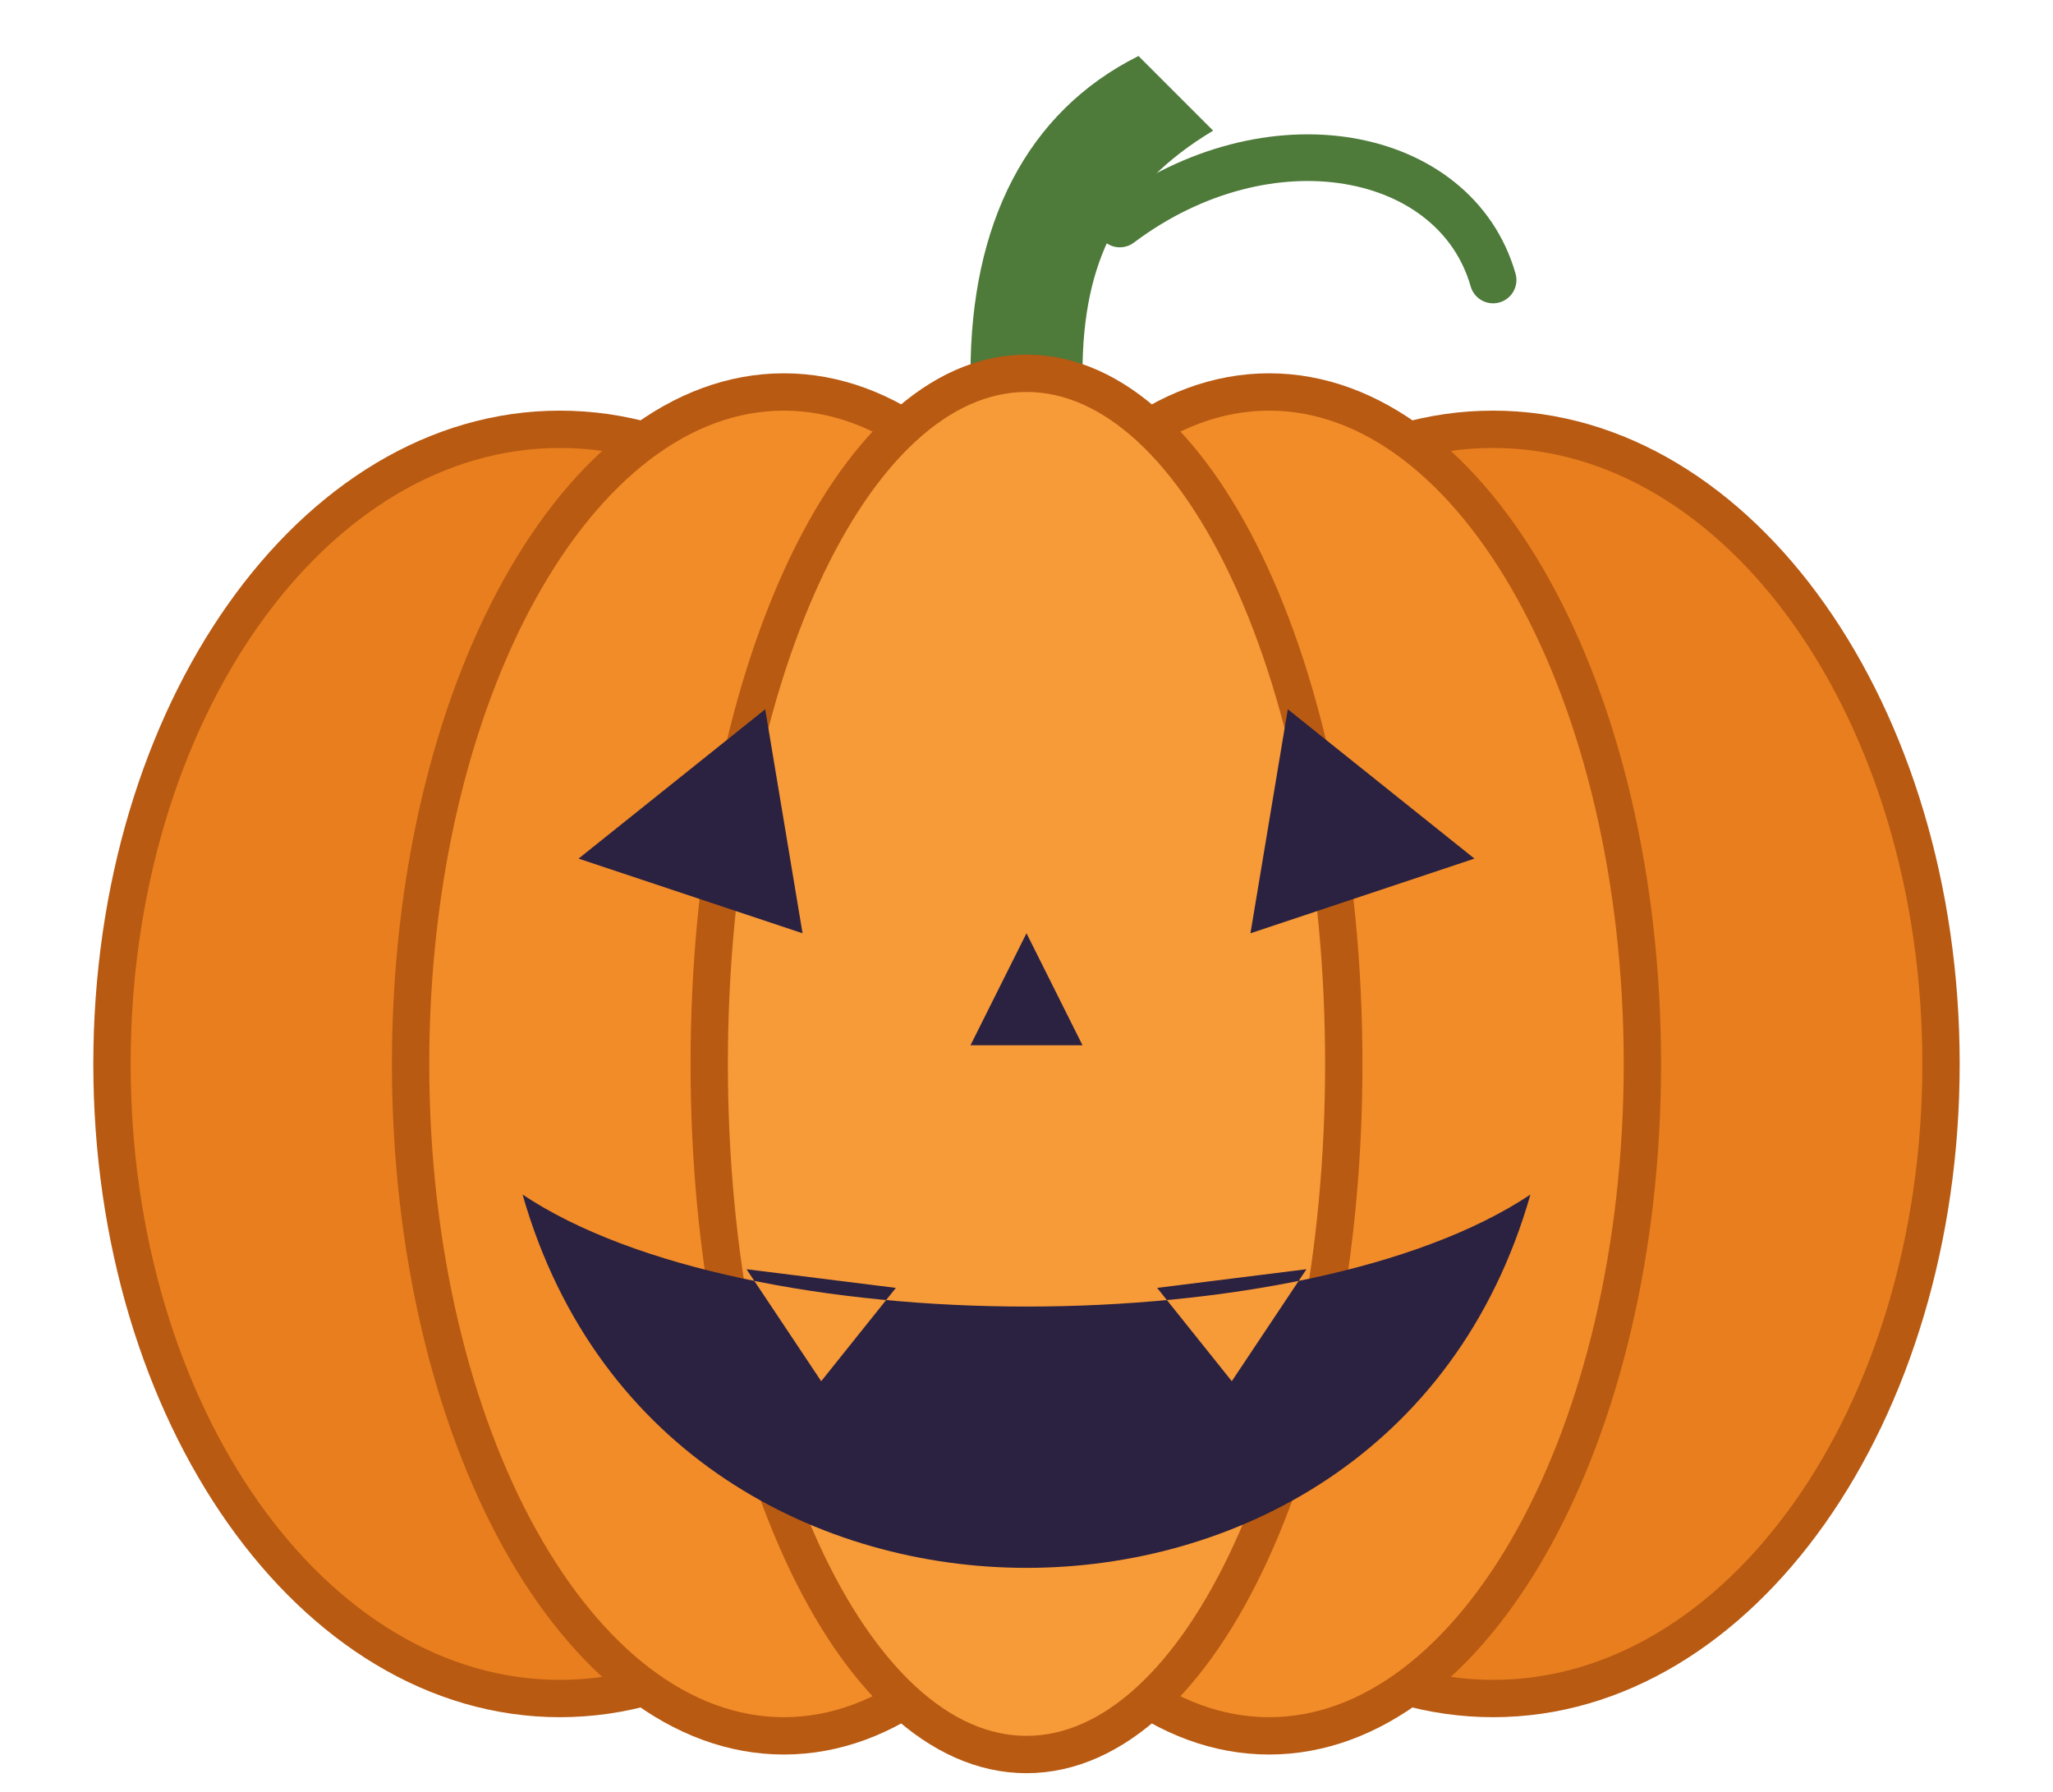
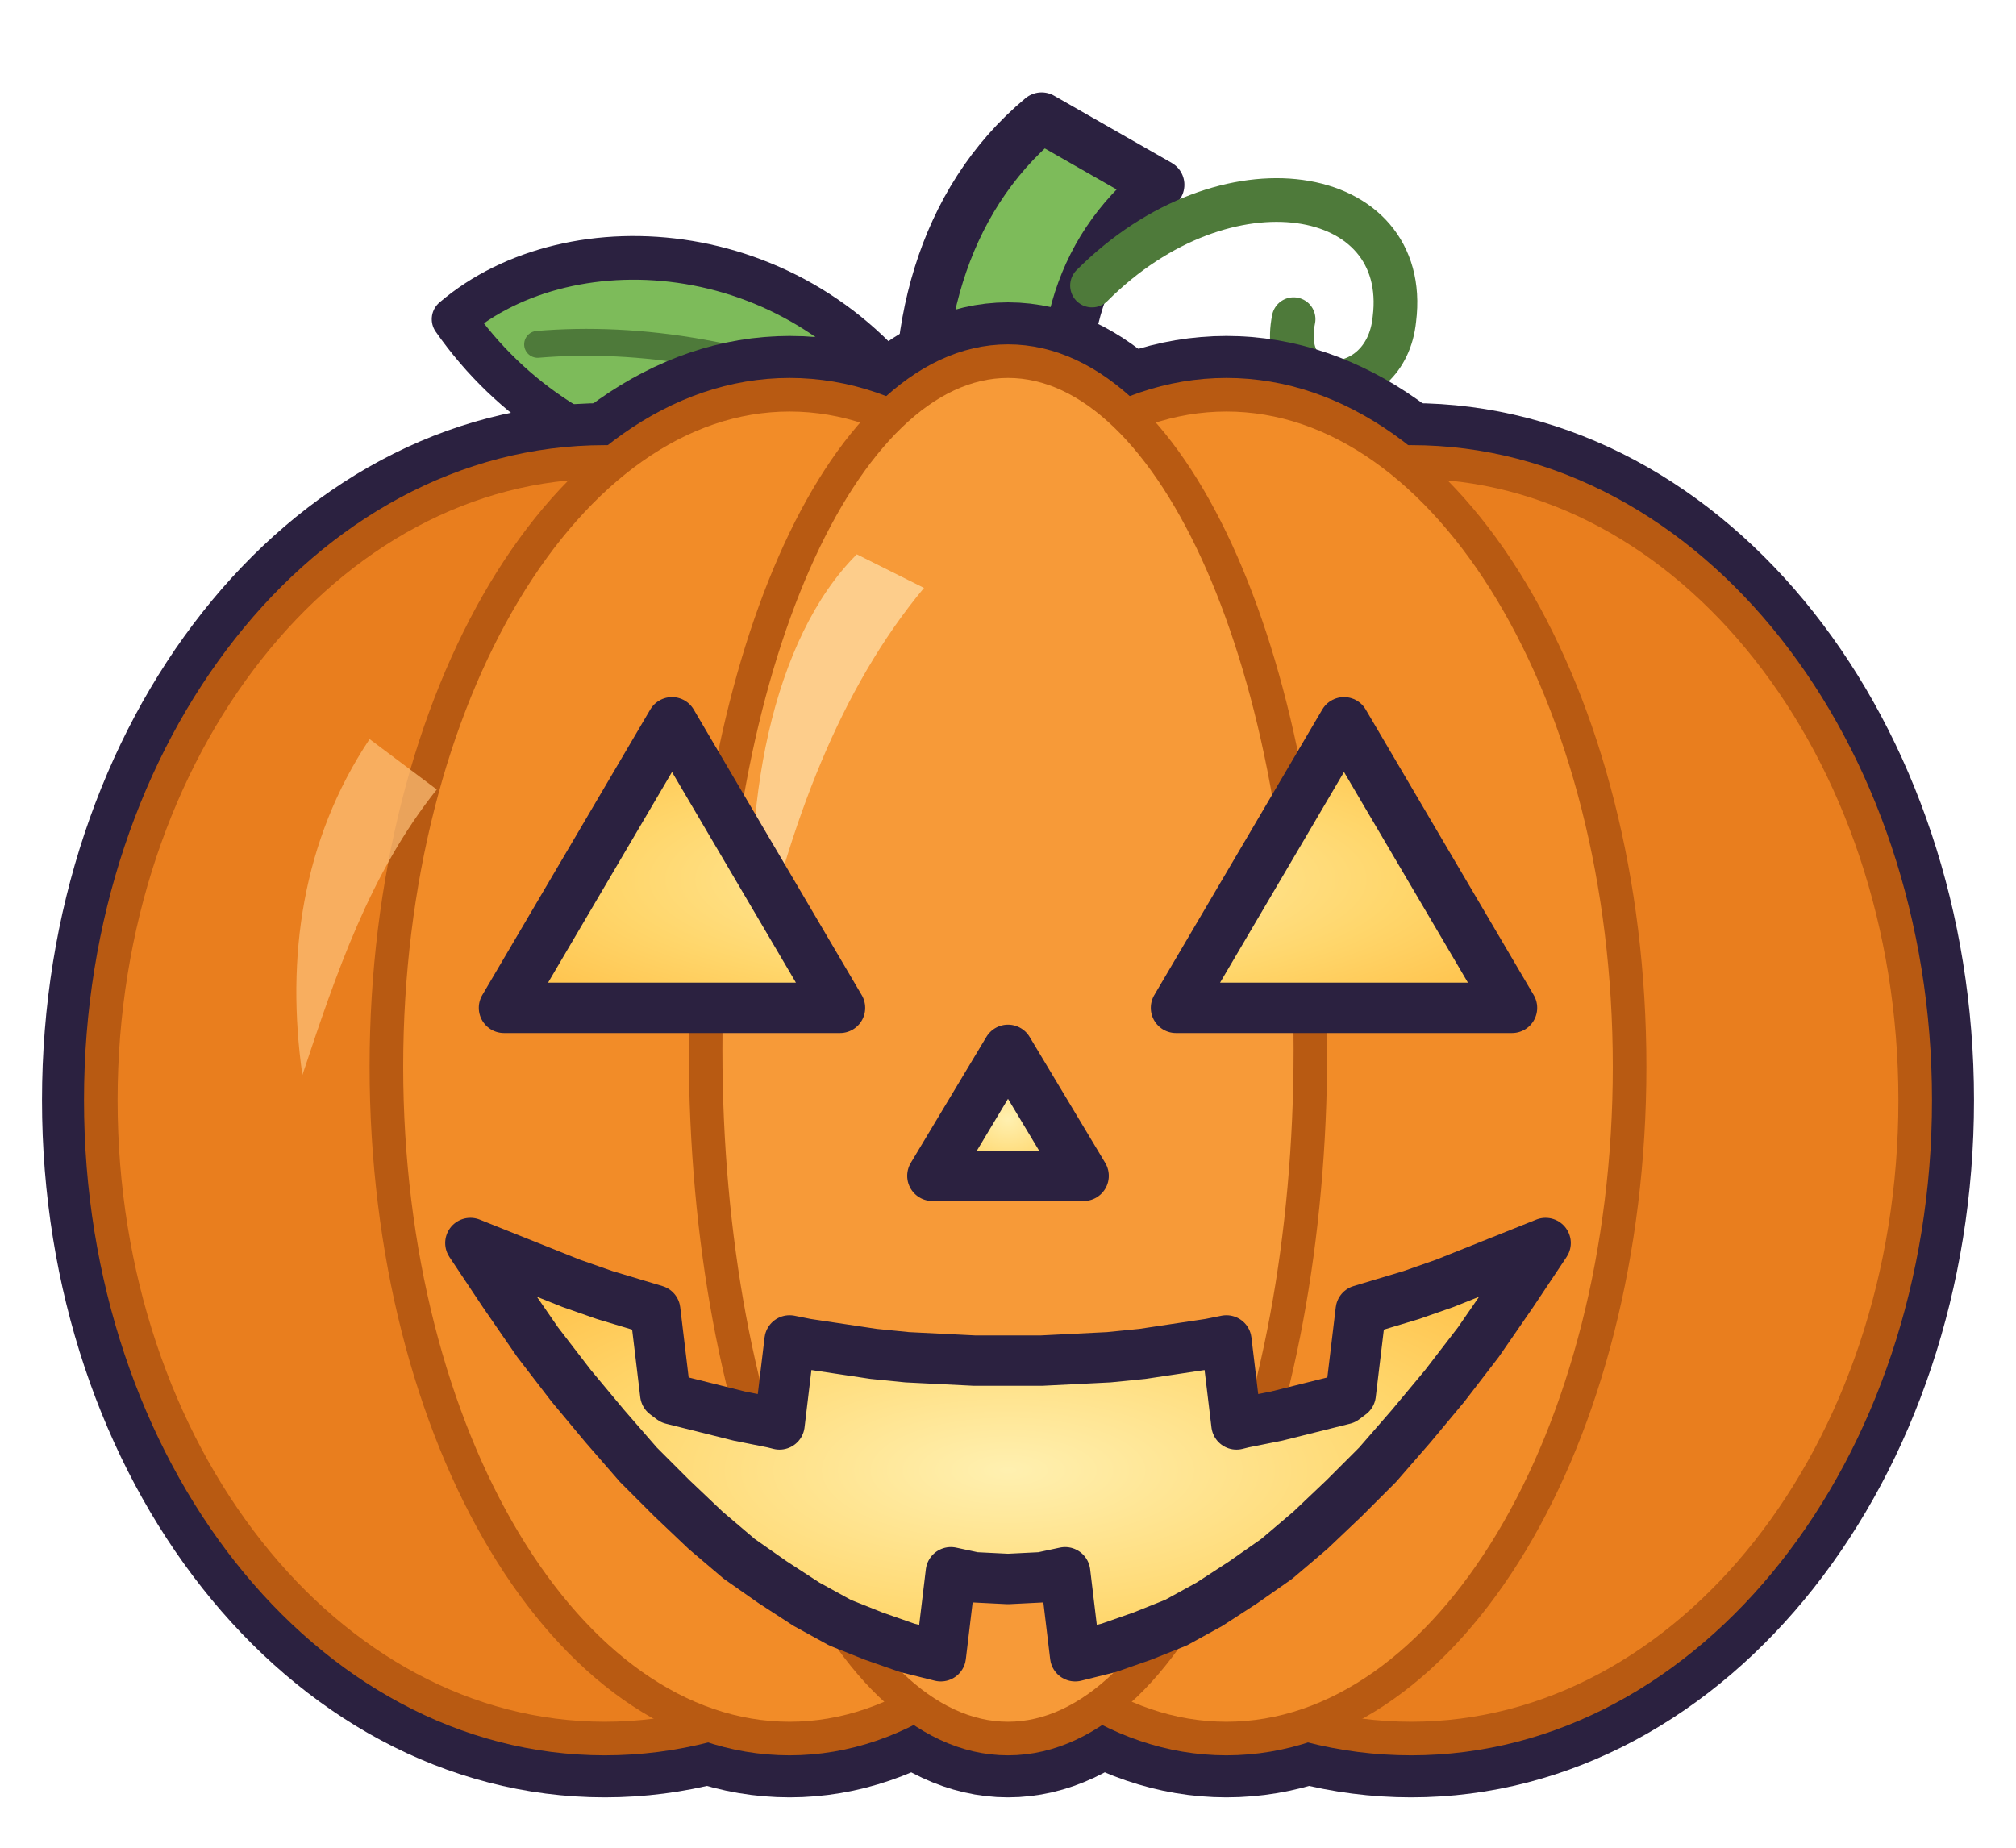
- <svg xmlns="http://www.w3.org/2000/svg" viewBox="0 0 110 96">
-   <path fill="#4E7A3A" d="M52 20C52 12 55 6 61 3L65 7C60 10 58 14 58 20Z" />
-   <path fill="none" stroke="#4E7A3A" stroke-width="2.5" stroke-linecap="round" d="M60 12C68 6 78 8 80 15" />
-   <g stroke="#B85A12" stroke-width="2">
-     <ellipse cx="30" cy="57" rx="24" ry="34" fill="#E97E1E" />
-     <ellipse cx="80" cy="57" rx="24" ry="34" fill="#E97E1E" />
-     <ellipse cx="42" cy="57" rx="20" ry="36" fill="#F28C28" />
-     <ellipse cx="68" cy="57" rx="20" ry="36" fill="#F28C28" />
-     <ellipse cx="55" cy="57" rx="17" ry="37" fill="#F79A38" />
+ <svg xmlns="http://www.w3.org/2000/svg" viewBox="0 0 120 110">
+   <defs>
+     <radialGradient id="a" cx=".5" cy=".55" r=".65">
+       <stop offset="0" stop-color="#fff0b0" />
+       <stop offset=".6" stop-color="#ffd66b" />
+       <stop offset="1" stop-color="#ffbe45" />
+     </radialGradient>
+   </defs>
+   <path fill="#7dbb5a" stroke="#2b2140" stroke-linejoin="round" stroke-width="3" d="M55 28c-1-8 1-16 7-21l7 4c-5 4-6.5 10-5 17Z" />
+   <path fill="none" stroke="#4e7a3a" stroke-linecap="round" stroke-width="2.6" d="M65 17c8-8 19-6 18 2-.5 5-7 5-6 0" />
+   <path fill="#7dbb5a" stroke="#2b2140" stroke-linejoin="round" stroke-width="2.6" d="M55 25c-7-11-21-12-28-6 7 10 20 12 28 6Z" />
+   <path fill="none" stroke="#4e7a3a" stroke-linecap="round" stroke-width="1.6" d="M53 24.5c-8-3.5-15-4.5-21-4" />
+   <g fill="#2b2140" stroke="#2b2140" stroke-width="7">
+     <ellipse cx="36" cy="65.5" rx="30" ry="38" />
+     <ellipse cx="84" cy="65.5" rx="30" ry="38" />
+     <ellipse cx="47" cy="63.5" rx="24" ry="40" />
+     <ellipse cx="73" cy="63.5" rx="24" ry="40" />
+     <ellipse cx="60" cy="62.5" rx="18" ry="41" />
  </g>
-   <g fill="#2B2140">
-     <path d="M31 46L41 38L43 50ZM79 46L69 38L67 50Z" />
-     <path d="M52 56L55 50L58 56Z" />
-     <path d="M28 64C40 72 70 72 82 64C78 78 66 84 55 84C44 84 32 78 28 64ZM40 68L44 74L48 69ZM62 69L66 74L70 68Z" fill-rule="evenodd" />
+   <g stroke="#b85a12" stroke-width="2">
+     <ellipse cx="36" cy="65.5" fill="#e97e1e" rx="30" ry="38" />
+     <ellipse cx="84" cy="65.5" fill="#e97e1e" rx="30" ry="38" />
+     <ellipse cx="47" cy="63.5" fill="#f28c28" rx="24" ry="40" />
+     <ellipse cx="73" cy="63.5" fill="#f28c28" rx="24" ry="40" />
+     <ellipse cx="60" cy="62.5" fill="#f79a38" rx="18" ry="41" />
  </g>
+   <path fill="#ffd9a0" d="M51 33c-5 5-7 15-6 25 2-9 5-17 10-23Z" opacity=".8" />
+   <path fill="#ffc27a" d="M22 44c-4 6-5 13-4 20 2-6 4-12 8-17Z" opacity=".7" />
+   <path fill="url(#a)" stroke="#2b2140" stroke-linejoin="round" stroke-width="3" d="m30 60 10-17 10 17Zm40 0 10-17 10 17Z" />
+   <path fill="url(#a)" stroke="#2b2140" stroke-linejoin="round" stroke-width="3" d="m55.5 70 4.5-7.5 4.5 7.5Z" />
+   <path fill="url(#a)" stroke="#2b2140" stroke-linejoin="round" stroke-width="3" d="m28 74 2 .8 2 .8 2 .8 2 .7 2 .6 1 .3.6 5 .4.3 2 .5 2 .5 2 .4.4.1.6-5 1 .2 2 .3 2 .3 2 .2 2 .1 2 .1h4l2-.1 2-.1 2-.2 2-.3 2-.3 1-.2.6 5 .4-.1 2-.4 2-.5 2-.5.4-.3.6-5 1-.3 2-.6 2-.7 2-.8 2-.8 2-.8-2 3-2 2.9-2 2.6-2 2.4-2 2.3-2 2-2 1.9-2 1.7-2 1.4-2 1.3-2 1.1-2 .8-2 .7-2 .5-.6-5-1.4.3-2 .1-2-.1-1.4-.3-.6 5-2-.5-2-.7-2-.8-2-1.1-2-1.3-2-1.4-2-1.7-2-1.9-2-2-2-2.3-2-2.4-2-2.6-2-2.9z" />
</svg>
